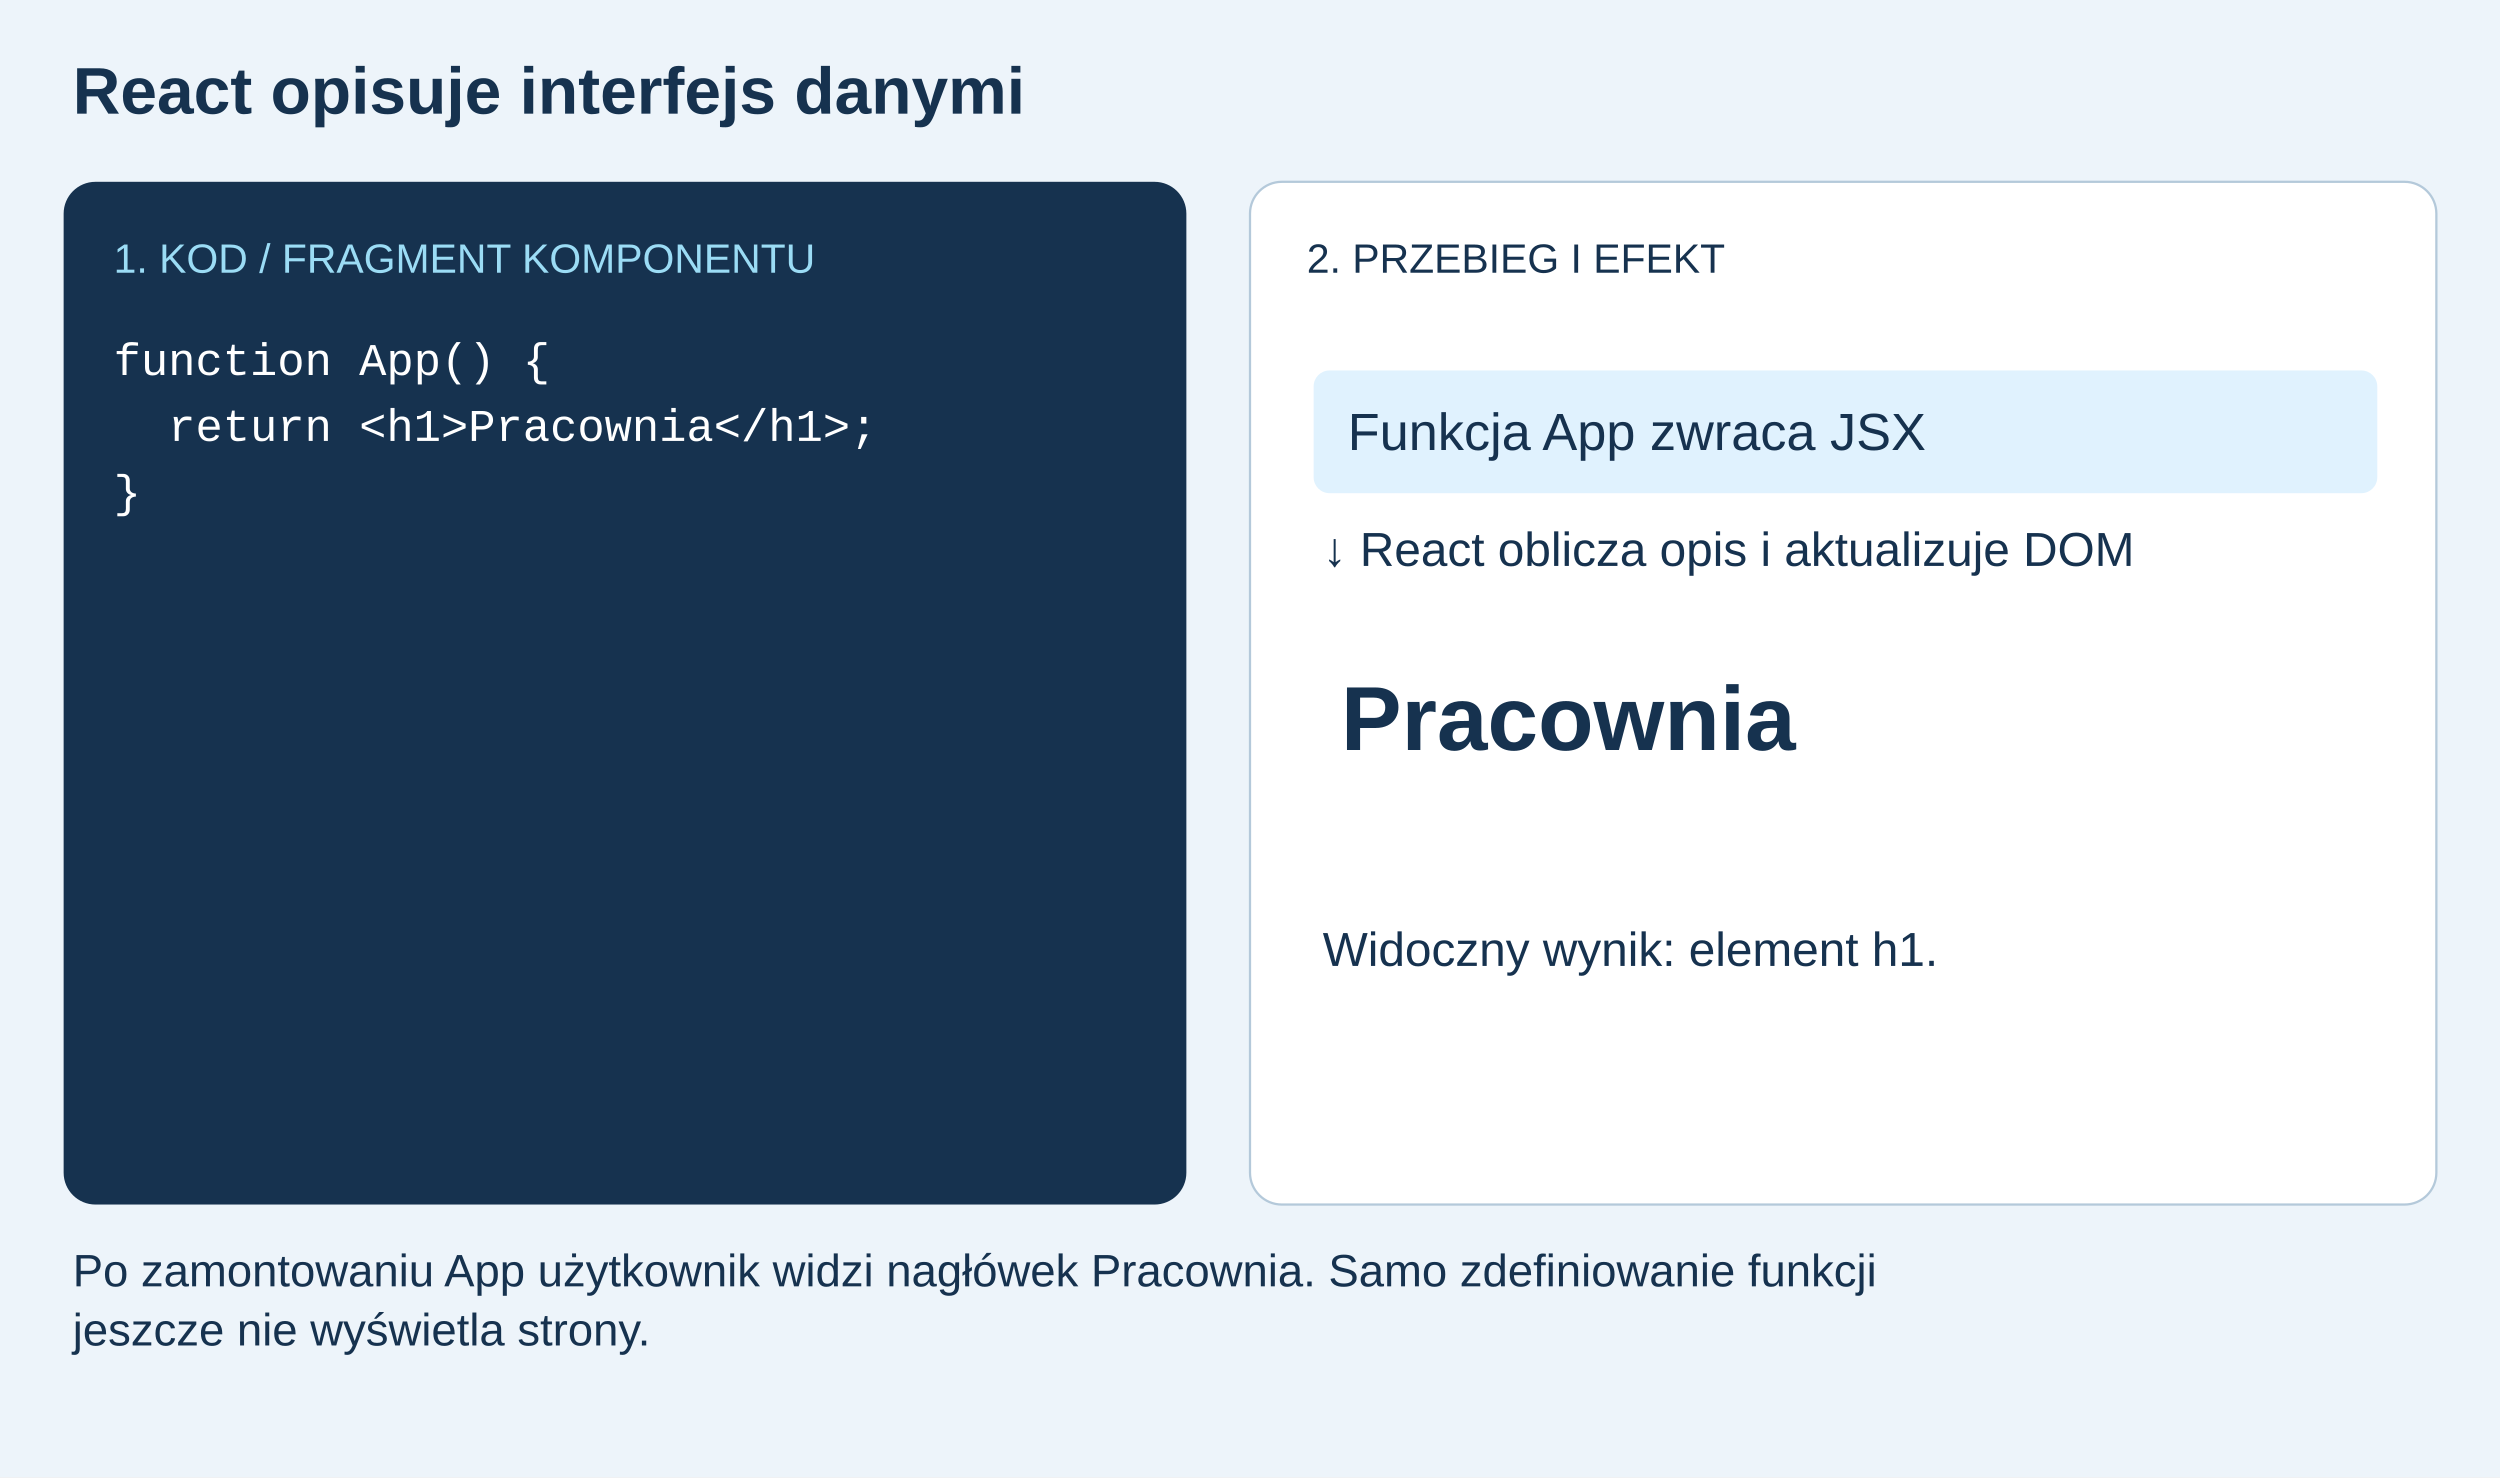
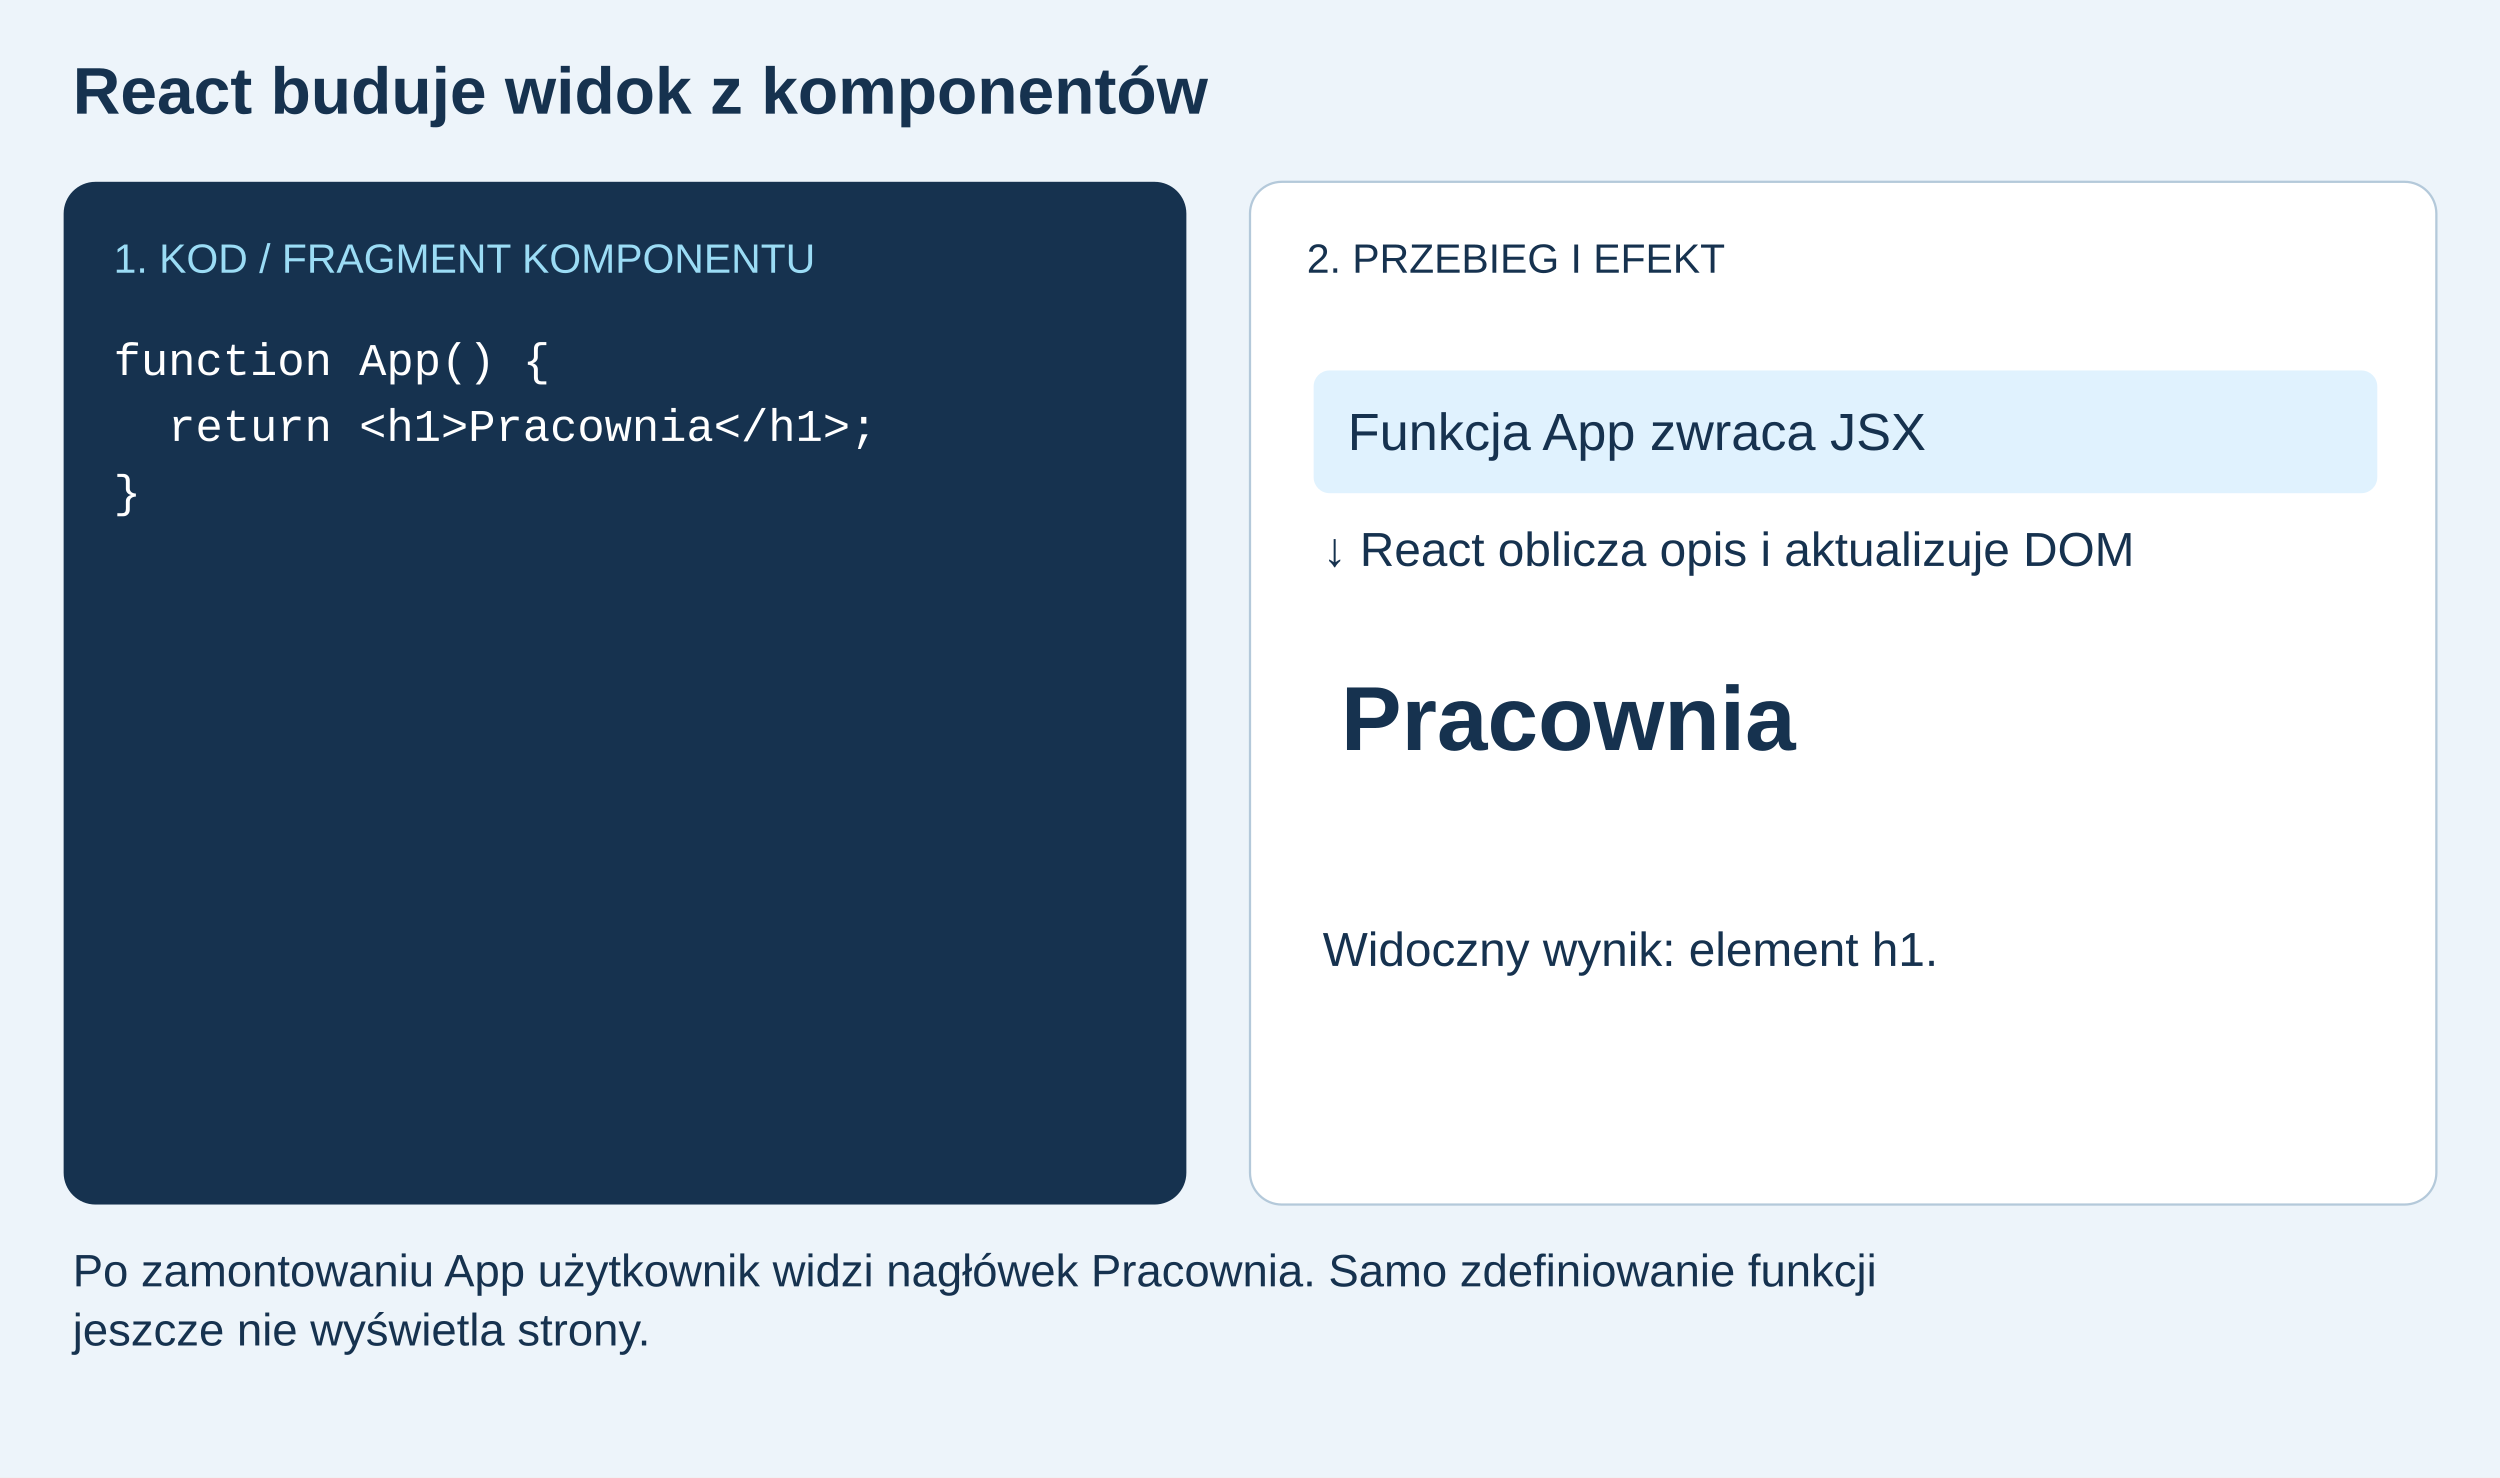
<svg xmlns="http://www.w3.org/2000/svg" viewBox="0 0 1100 650" role="img" aria-labelledby="title desc">
  <g font-family="Arial, sans-serif">
    <rect x="0" y="0" width="1100" height="650" fill="#edf4fa" />
-     <text x="32" y="50" fill="#16324f" font-size="29" font-weight="700">React opisuje interfejs danymi</text>
+     <text x="32" y="50" fill="#16324f" font-size="29" font-weight="700">React buduje widok z komponentów</text>
    <rect x="28" y="80" width="494" height="450" fill="#16324f" rx="14" />
    <rect x="550" y="80" width="522" height="450" fill="#fff" rx="14" stroke="#b4c9da" />
    <text x="50" y="120" fill="#9bdcf5" font-size="18">1. KOD / FRAGMENT KOMPONENTU</text>
    <text x="575" y="120" fill="#16324f" font-size="18">2. PRZEBIEG I EFEKT</text>
    <text x="50" y="165" fill="#fff" font-size="20" font-family="Consolas, Courier New, monospace" xml:space="preserve">function App() {</text>
    <text x="50" y="194" fill="#fff" font-size="20" font-family="Consolas, Courier New, monospace" xml:space="preserve">  return &lt;h1&gt;Pracownia&lt;/h1&gt;;</text>
    <text x="50" y="223" fill="#fff" font-size="20" font-family="Consolas, Courier New, monospace" xml:space="preserve">}</text>
    <rect x="578" y="163" width="468" height="54" fill="#e0f2fe" rx="7" />
    <text x="593" y="198" fill="#16324f" font-size="23">Funkcja App zwraca JSX</text>
    <text x="582" y="249" fill="#16324f" font-size="21">↓ React oblicza opis i aktualizuje DOM</text>
    <text x="590" y="330" fill="#16324f" font-size="40" font-weight="700">Pracownia</text>
    <text x="582" y="425" fill="#16324f" font-size="21">Widoczny wynik: element h1.</text>
    <text x="32" y="566" fill="#16324f" font-size="20">Po zamontowaniu App użytkownik widzi nagłówek Pracownia. Samo zdefiniowanie funkcji</text>
    <text x="32" y="592" fill="#16324f" font-size="20">jeszcze nie wyświetla strony.</text>
  </g>
</svg>
